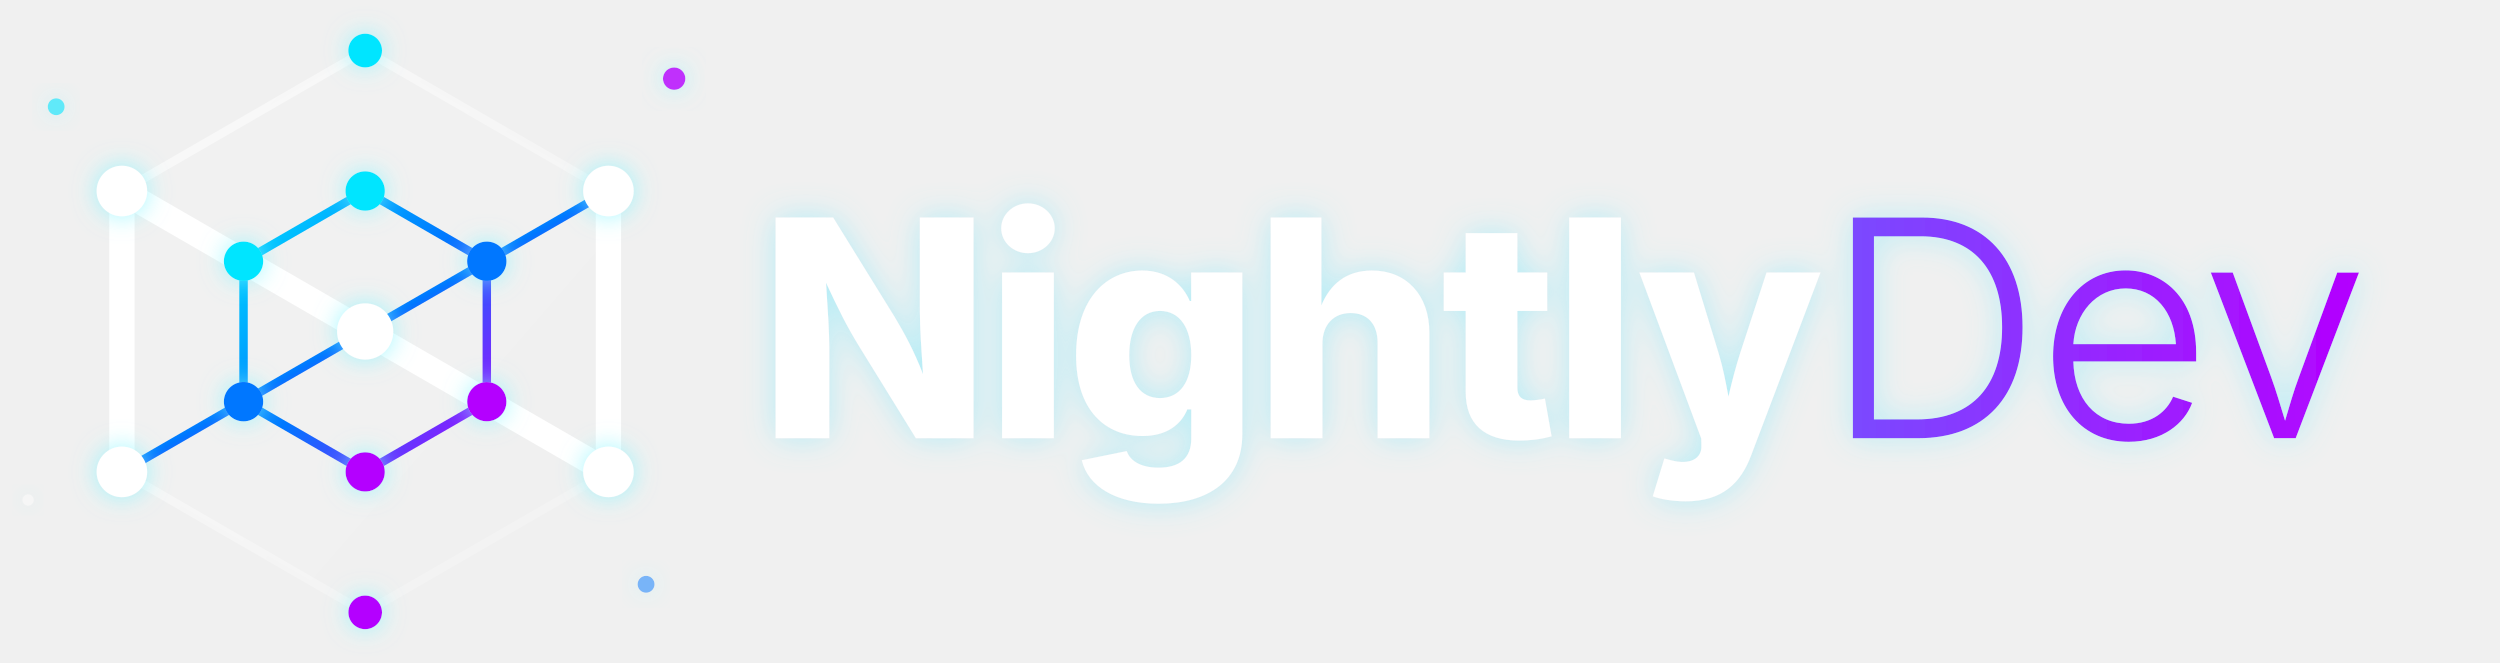
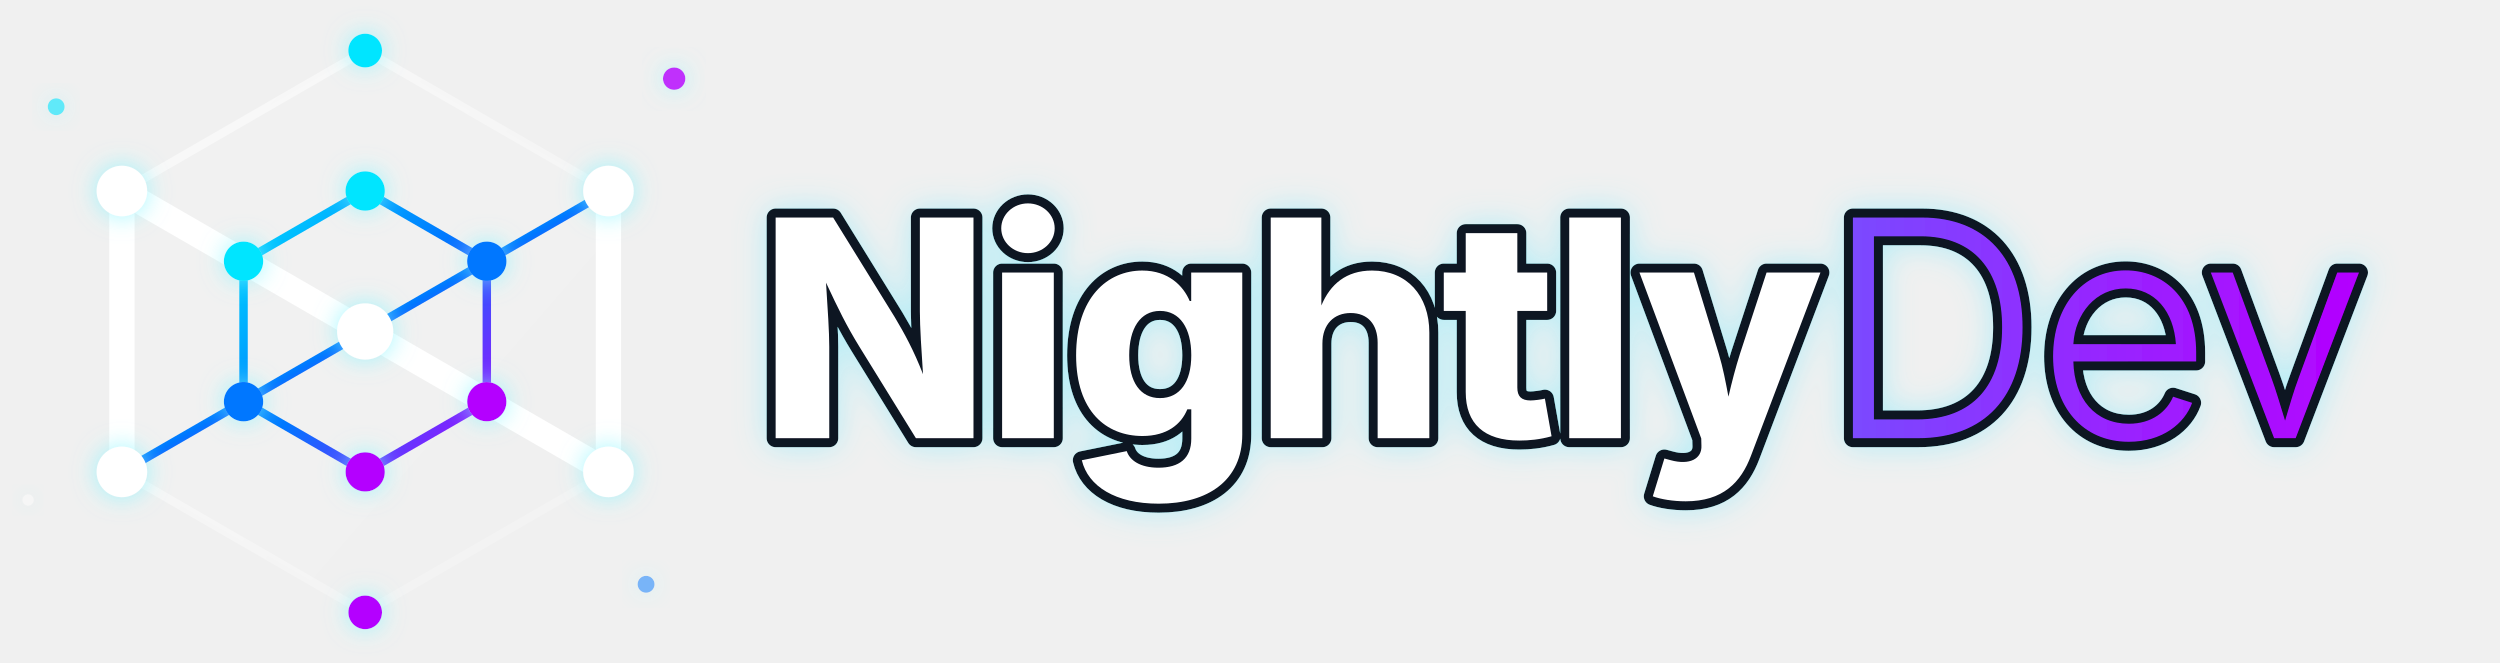
<svg xmlns="http://www.w3.org/2000/svg" viewBox="15 16 445 118" width="100%" height="100%">
  <defs>
    <linearGradient id="ai-gradient" x1="0%" y1="0%" x2="100%" y2="100%">
      <stop offset="0%" stop-color="#00E5FF" />
      <stop offset="50%" stop-color="#0077FF" />
      <stop offset="100%" stop-color="#B400FF" />
    </linearGradient>
    <linearGradient id="text-gradient" x1="0%" y1="0%" x2="100%" y2="0%">
      <stop offset="0%" stop-color="#00E5FF" />
      <stop offset="100%" stop-color="#B400FF" />
    </linearGradient>
    <linearGradient id="glass-fill" x1="0%" y1="0%" x2="100%" y2="100%">
      <stop offset="0%" stop-color="#FFFFFF" stop-opacity="0.1" />
      <stop offset="100%" stop-color="#FFFFFF" stop-opacity="0.0" />
    </linearGradient>
    <linearGradient id="glass-stroke" x1="0%" y1="0%" x2="100%" y2="100%">
      <stop offset="0%" stop-color="#FFFFFF" stop-opacity="0.6" />
      <stop offset="100%" stop-color="#FFFFFF" stop-opacity="0.1" />
    </linearGradient>
    <filter id="dot-glow" x="-90%" y="-90%" width="280%" height="280%">
      <feGaussianBlur in="SourceGraphic" stdDeviation="2.2" result="blur" />
      <feColorMatrix in="blur" type="matrix" values="0 0 0 0 0.25  0 0 0 0 0.92  0 0 0 0 1  0 0 0 0.8 0" result="glow" />
      <feMerge>
        <feMergeNode in="glow" />
        <feMergeNode in="SourceGraphic" />
      </feMerge>
    </filter>
    <filter id="text-glow" x="-18%" y="-80%" width="136%" height="260%">
      <feGaussianBlur in="SourceGraphic" stdDeviation="2.8" result="blur" />
      <feColorMatrix in="blur" type="matrix" values="0 0 0 0 0.16  0 0 0 0 0.82  0 0 0 0 1  0 0 0 0.46 0" result="glow" />
      <feMerge>
        <feMergeNode in="glow" />
        <feMergeNode in="SourceGraphic" />
      </feMerge>
    </filter>
    <style>
      .logo-symbol circle {
        filter: url(#dot-glow);
        transform-box: fill-box;
        transform-origin: center;
        animation: dot-pulse 2.8s ease-in-out infinite;
      }

      .logo-symbol circle:nth-of-type(3n + 1) {
        animation-delay: -0.55s;
      }

      .logo-symbol circle:nth-of-type(3n + 2) {
        animation-delay: -1.1s;
      }

      .logo-symbol line,
      .logo-symbol polygon,
      .logo-symbol path {
        animation: circuit-glow 3.6s ease-in-out infinite;
      }

      .logo-wordmark text {
        filter: url(#text-glow);
        animation: wordmark-glow 4.2s ease-in-out infinite;
      }

      .logo-wordmark tspan {
        animation: dev-glow 3.2s ease-in-out infinite;
      }

      @keyframes dot-pulse {
        0%, 100% {
          opacity: 0.78;
          transform: scale(0.92);
        }
        50% {
          opacity: 1;
          transform: scale(1.18);
        }
      }

      @keyframes circuit-glow {
        0%, 100% {
          opacity: 0.68;
        }
        50% {
          opacity: 1;
        }
      }

      @keyframes wordmark-glow {
        0%, 100% {
          opacity: 0.92;
        }
        50% {
          opacity: 1;
        }
      }

      @keyframes dev-glow {
        0%, 100% {
          opacity: 0.78;
        }
        50% {
          opacity: 1;
        }
      }

      @media (prefers-reduced-motion: reduce) {
        .logo-symbol circle,
        .logo-symbol line,
        .logo-symbol polygon,
        .logo-symbol path,
        .logo-wordmark text,
        .logo-wordmark tspan {
          animation: none;
        }
      }
    </style>
  </defs>
  <g class="logo-symbol" transform="translate(25, 20)">
    <circle cx="0" cy="15" r="1.5" fill="#00E5FF" opacity="0.6" />
    <circle cx="110" cy="10" r="2" fill="#B400FF" opacity="0.8" />
    <circle cx="105" cy="100" r="1.5" fill="#0077FF" opacity="0.5" />
    <circle cx="-5" cy="85" r="1" fill="#FFFFFF" opacity="0.4" />
    <polygon points="55,5 98.301,30 98.301,80 55,105 11.699,80 11.699,30" fill="url(#glass-fill)" stroke="url(#glass-stroke)" stroke-width="1.5" />
    <polygon points="55,30 76.651,42.5 76.651,67.5 55,80 33.349,67.5 33.349,42.5" fill="none" stroke="url(#ai-gradient)" stroke-width="1.5" />
    <line x1="55" y1="30" x2="55" y2="55" stroke="url(#ai-gradient)" stroke-width="1.5" />
    <line x1="76.651" y1="42.5" x2="55" y2="55" stroke="url(#ai-gradient)" stroke-width="1.5" />
    <line x1="76.651" y1="67.5" x2="55" y2="55" stroke="url(#ai-gradient)" stroke-width="1.5" />
    <line x1="55" y1="80" x2="55" y2="55" stroke="url(#ai-gradient)" stroke-width="1.5" />
    <line x1="33.349" y1="67.5" x2="55" y2="55" stroke="url(#ai-gradient)" stroke-width="1.5" />
    <line x1="33.349" y1="42.5" x2="55" y2="55" stroke="url(#ai-gradient)" stroke-width="1.5" />
    <line x1="55" y1="5" x2="55" y2="30" stroke="url(#ai-gradient)" stroke-width="1.5" />
    <line x1="98.301" y1="30" x2="76.651" y2="42.5" stroke="url(#ai-gradient)" stroke-width="1.5" />
    <line x1="98.301" y1="80" x2="76.651" y2="67.5" stroke="url(#ai-gradient)" stroke-width="1.5" />
    <line x1="55" y1="105" x2="55" y2="80" stroke="url(#ai-gradient)" stroke-width="1.5" />
    <line x1="11.699" y1="80" x2="33.349" y2="67.5" stroke="url(#ai-gradient)" stroke-width="1.5" />
    <line x1="11.699" y1="30" x2="33.349" y2="42.5" stroke="url(#ai-gradient)" stroke-width="1.5" />
    <path d="M 11.699 80 L 11.699 30 L 55 55 L 98.301 80 L 98.301 30" fill="none" stroke="#FFFFFF" stroke-width="4.5" stroke-linecap="round" stroke-linejoin="round" />
    <circle cx="55" cy="55" r="5" fill="#FFFFFF" />
    <circle cx="55" cy="30" r="3.5" fill="#00E5FF" />
    <circle cx="76.651" cy="42.5" r="3.5" fill="#0077FF" />
    <circle cx="76.651" cy="67.5" r="3.5" fill="#B400FF" />
    <circle cx="55" cy="80" r="3.5" fill="#B400FF" />
    <circle cx="33.349" cy="67.5" r="3.5" fill="#0077FF" />
    <circle cx="33.349" cy="42.5" r="3.5" fill="#00E5FF" />
    <circle cx="55" cy="5" r="3" fill="#00E5FF" />
    <circle cx="98.301" cy="30" r="4.5" fill="#FFFFFF" />
    <circle cx="98.301" cy="80" r="4.5" fill="#FFFFFF" />
    <circle cx="55" cy="105" r="3" fill="#B400FF" />
    <circle cx="11.699" cy="80" r="4.5" fill="#FFFFFF" />
    <circle cx="11.699" cy="30" r="4.5" fill="#FFFFFF" />
  </g>
  <g class="logo-wordmark" transform="translate(150, 94)" style="user-select: none;">
-     <text font-family="'Outfit', 'Inter', 'Roboto', 'Segoe UI', sans-serif" font-size="54" font-weight="800" fill="#FFFFFF" letter-spacing="-1">
+     <text font-family="'Outfit', 'Inter', 'Roboto', 'Segoe UI', sans-serif" font-size="54" font-weight="800" fill="#FFFFFF" stroke="#0B1220" stroke-width="3.2" stroke-linejoin="round" paint-order="stroke fill" letter-spacing="-1">
      Nightly<tspan fill="url(#text-gradient)" font-weight="300">Dev</tspan>
    </text>
  </g>
</svg>
